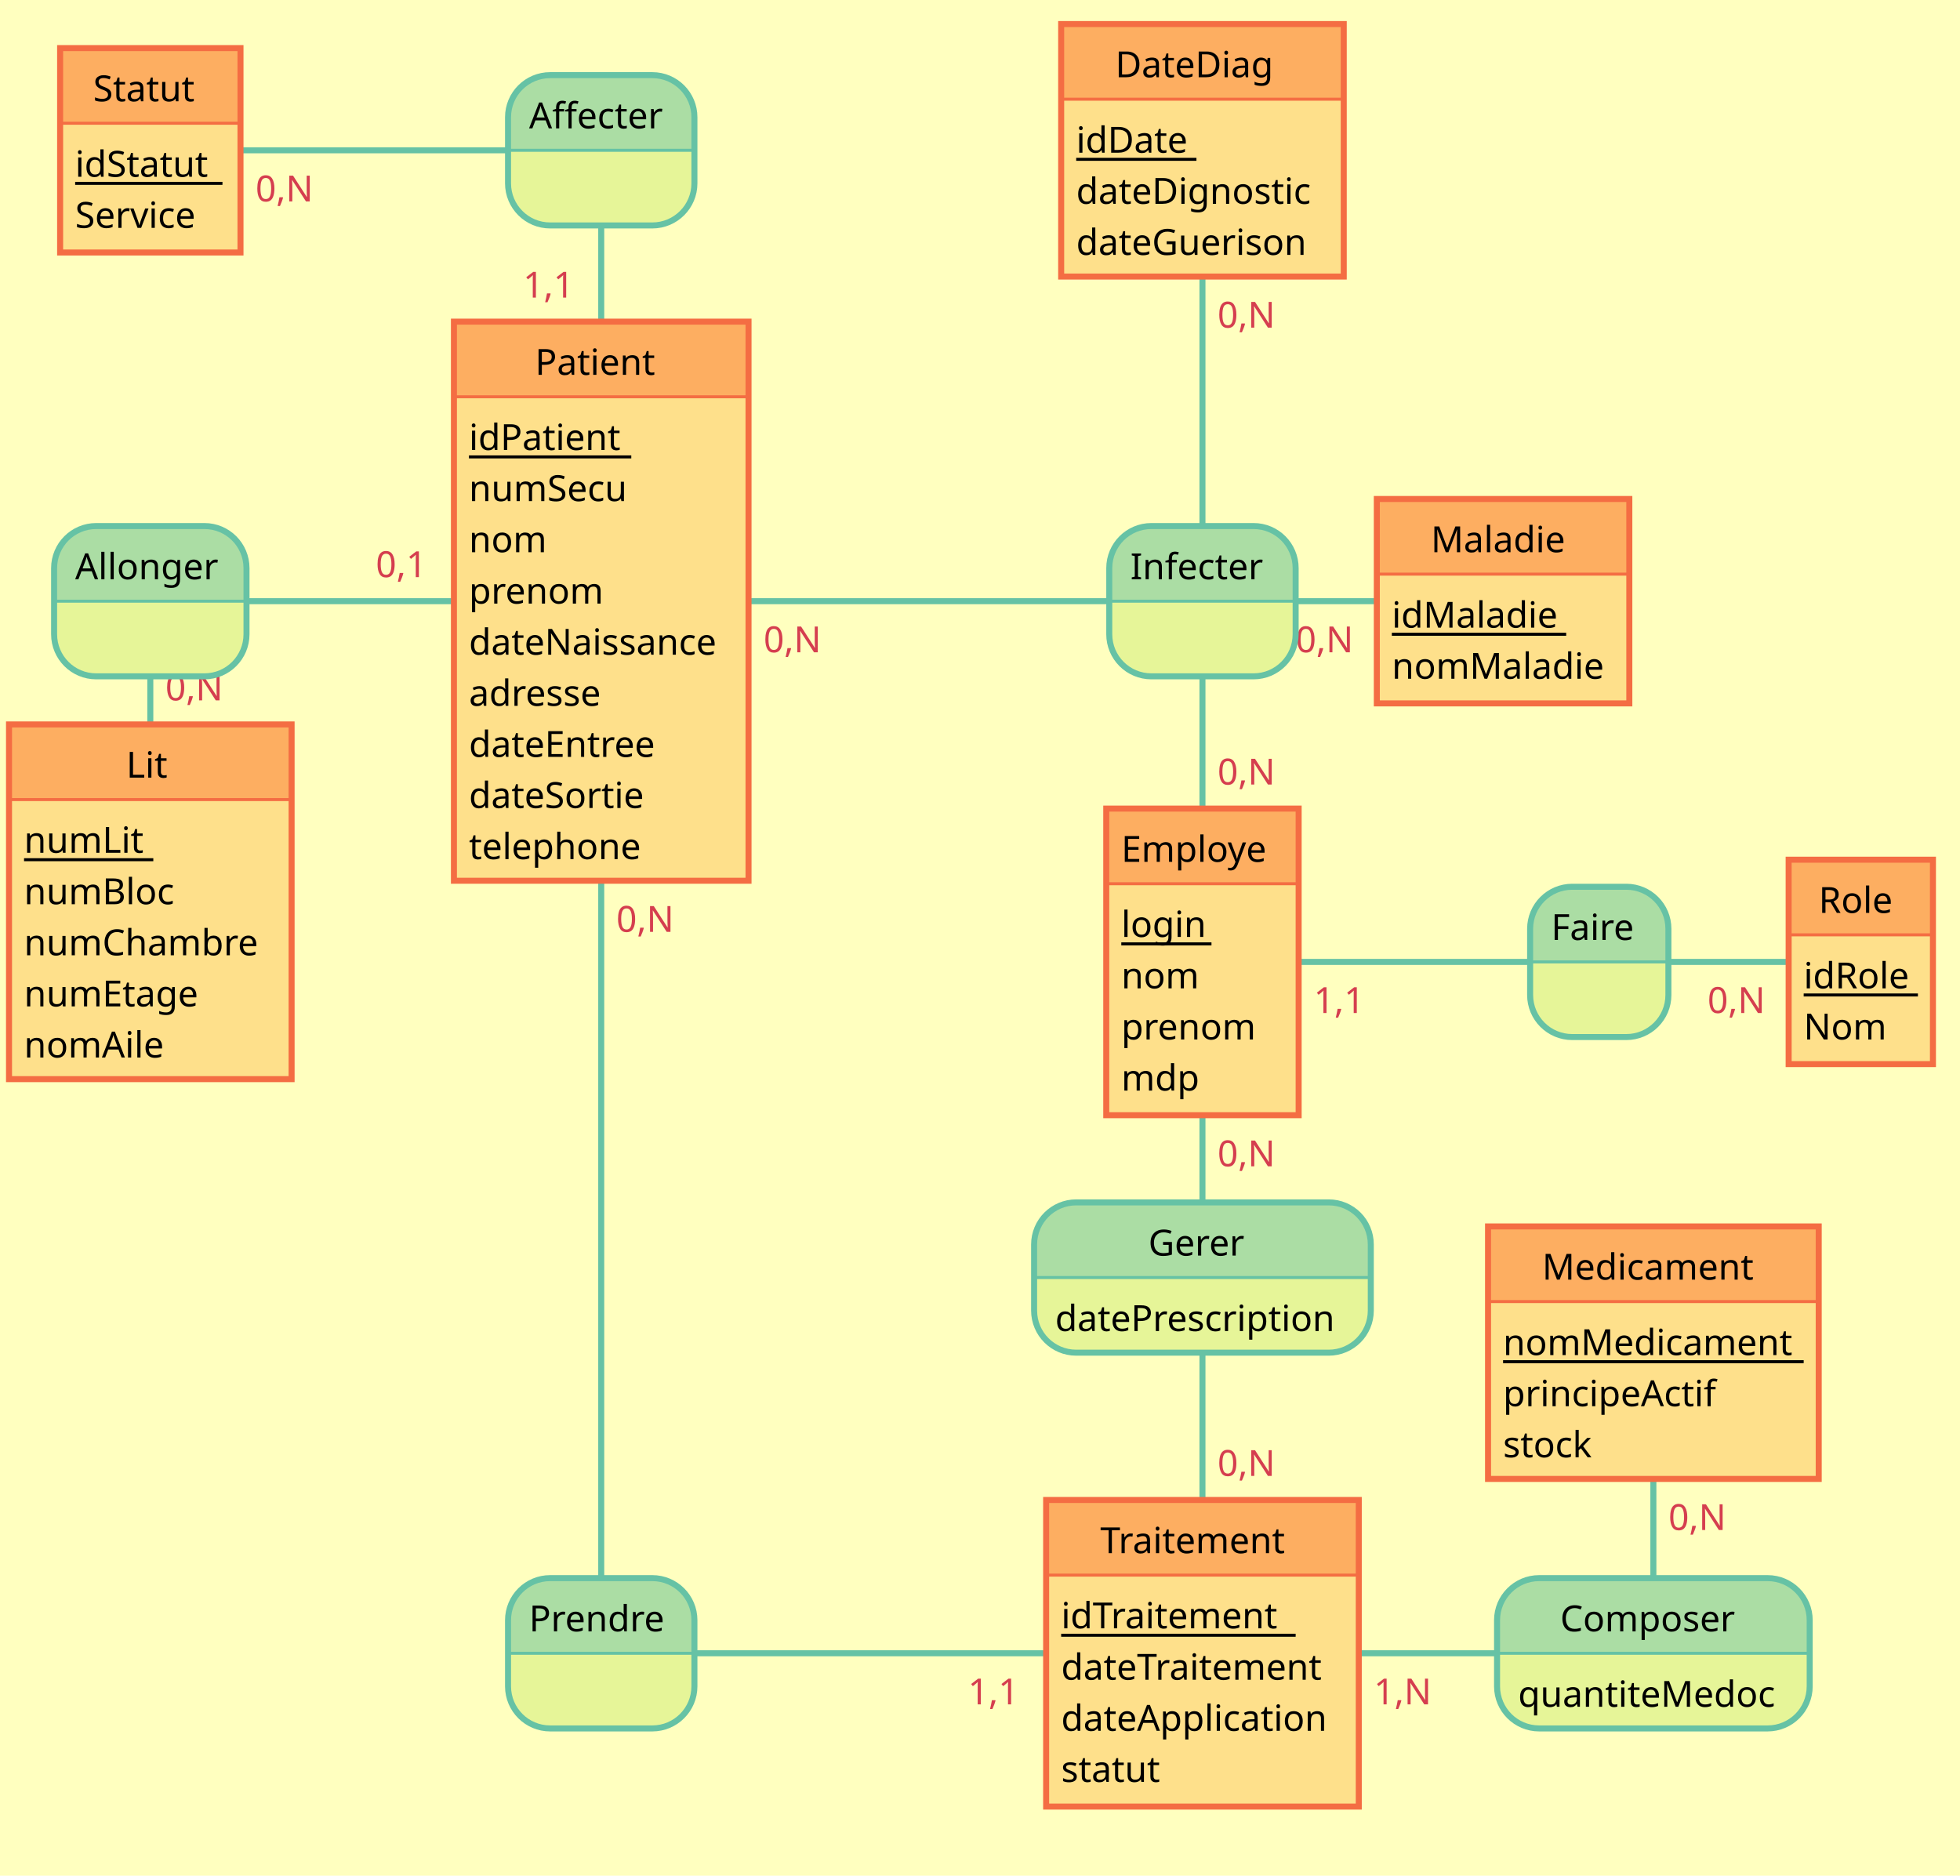
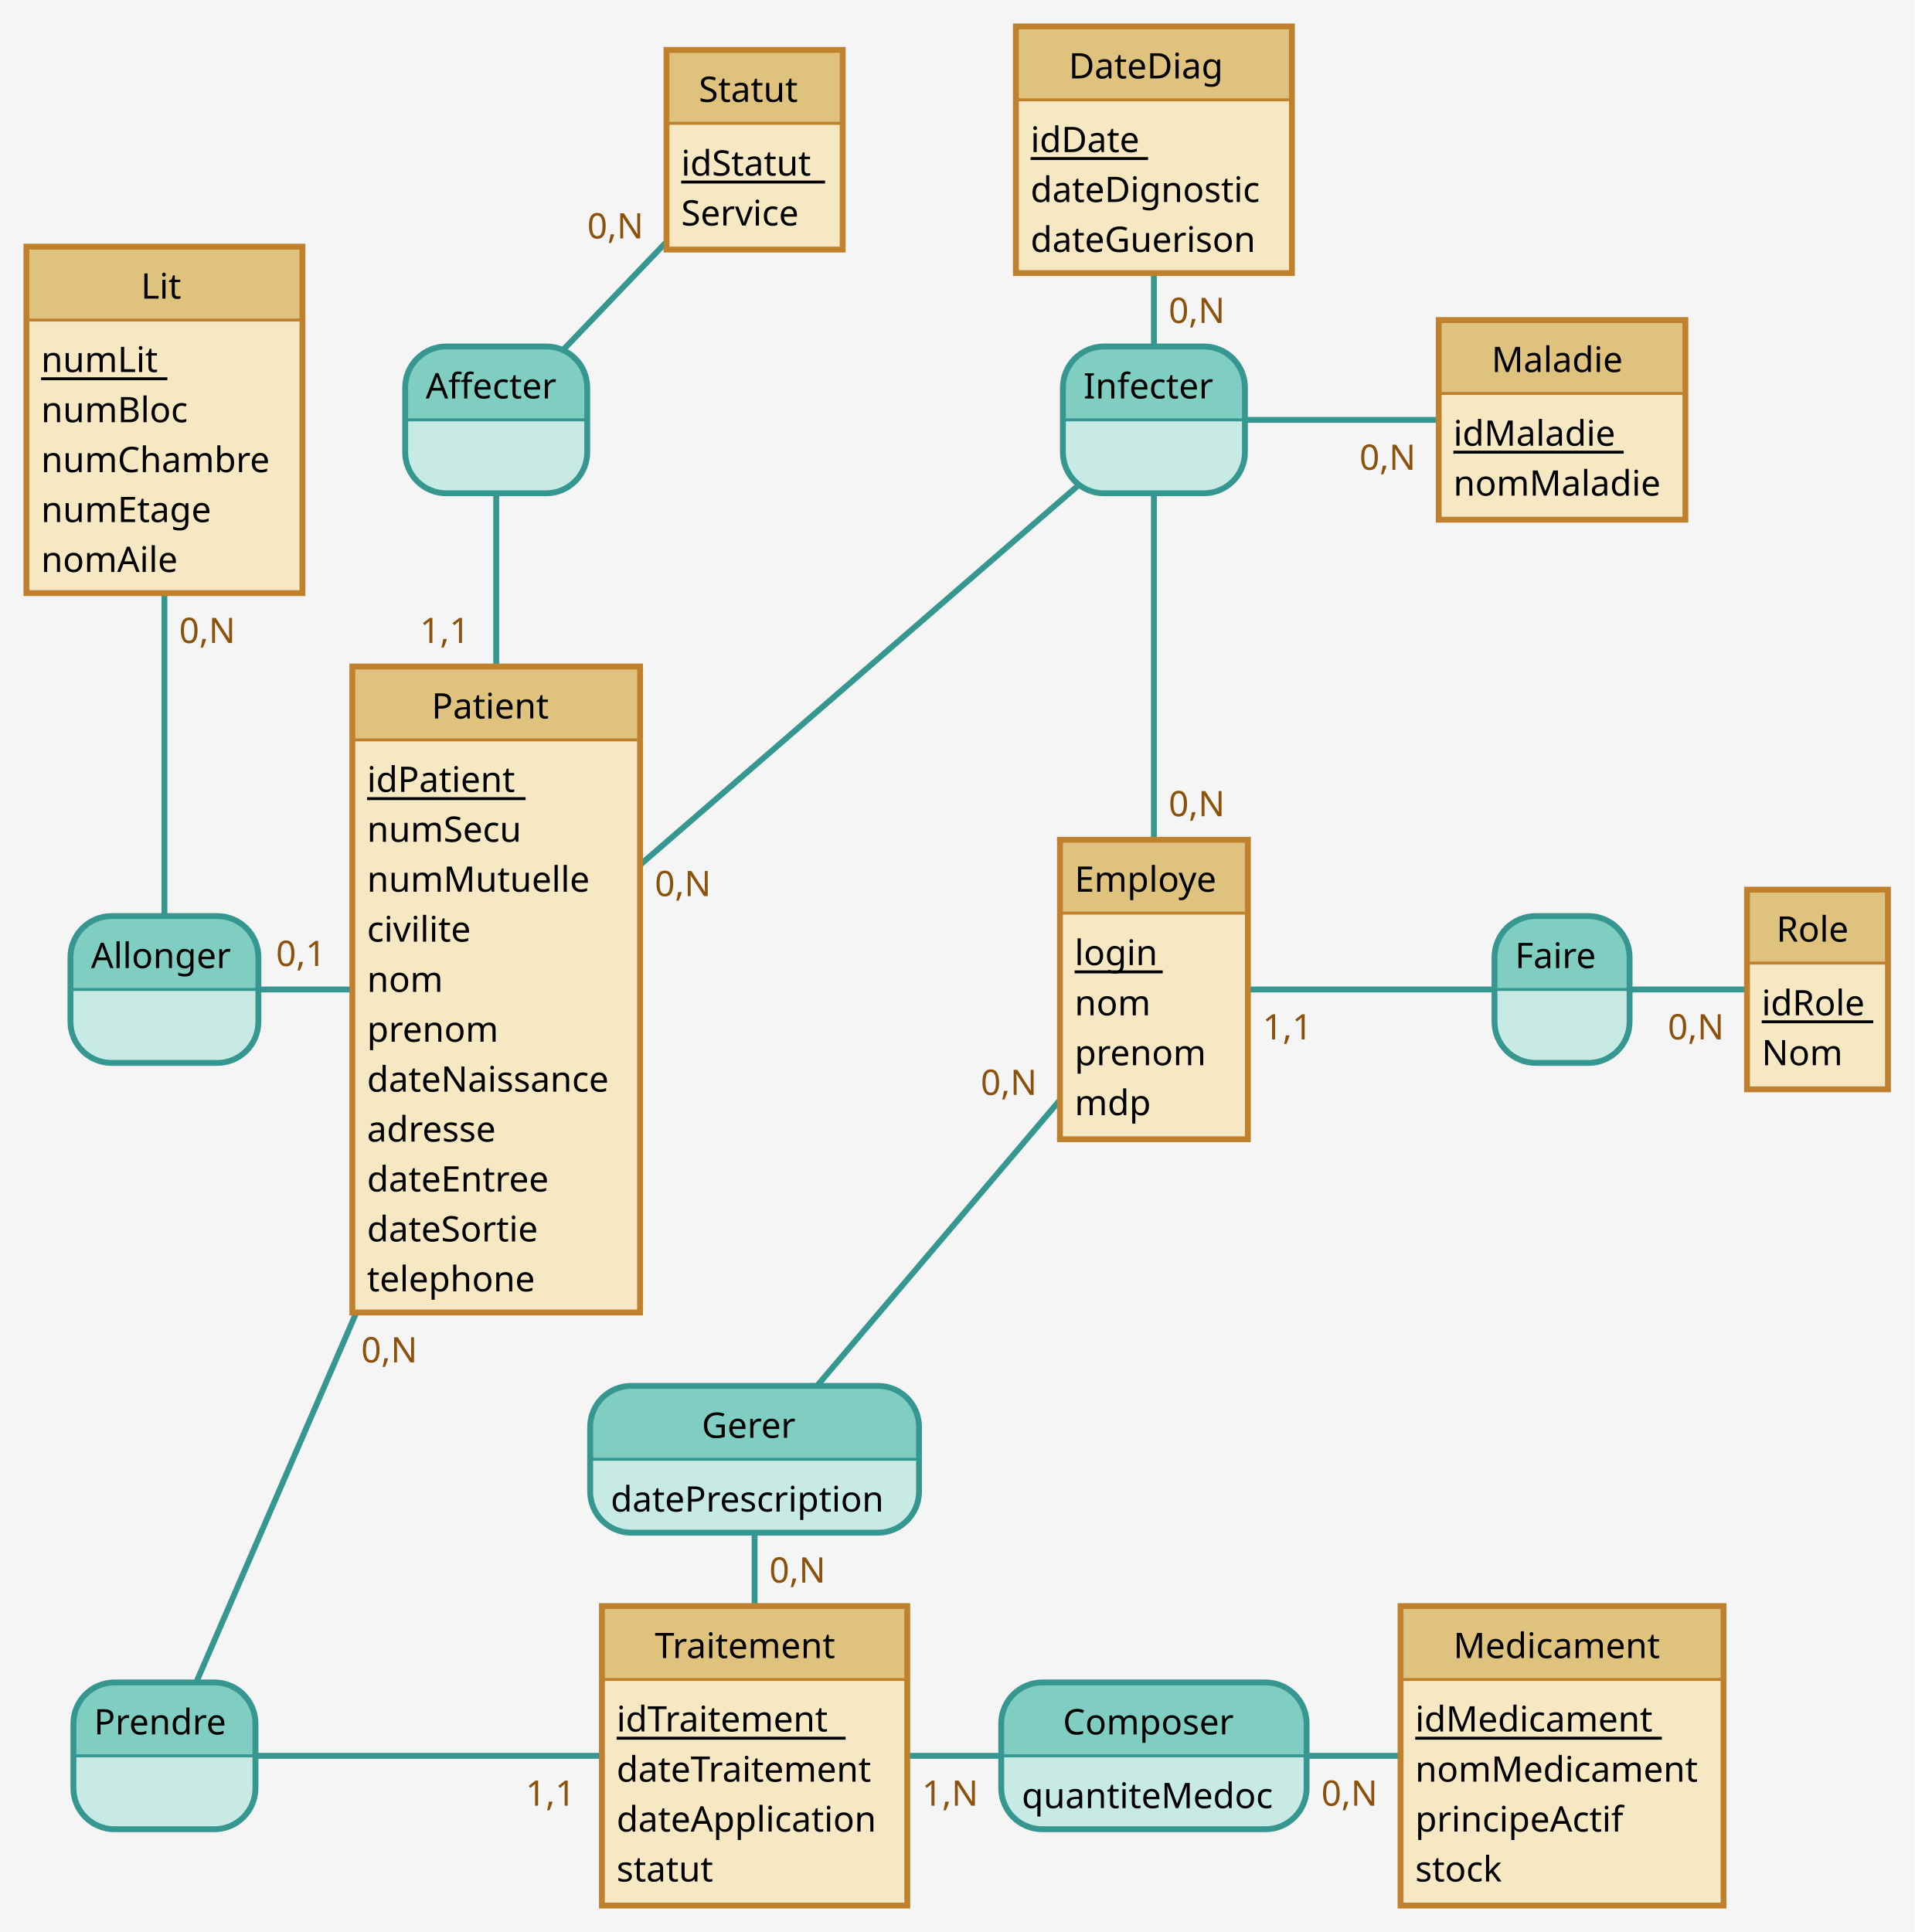
- <svg xmlns="http://www.w3.org/2000/svg" width="652" height="624" view_box="0 0 652 624">\n\n<rect id="frame" x="0" y="0" width="652" height="624" fill="#ffffbf" stroke="none" stroke-width="0" />
-   <line x1="200" y1="200" x2="200" y2="550" stroke="#66c2a5" stroke-width="2" />
-   <text x="205.0" y="310" fill="#d53e4f" font-family="Verdana" font-size="12">0,N</text>
-   <line x1="400" y1="550" x2="200" y2="550" stroke="#66c2a5" stroke-width="2" />
-   <text x="322" y="567.0" fill="#d53e4f" font-family="Verdana" font-size="12">1,1</text>
+ <svg xmlns="http://www.w3.org/2000/svg" width="652" height="658" view_box="0 0 652 658">\n\n<rect id="frame" x="0" y="0" width="652" height="658" fill="#f5f5f5" stroke="none" stroke-width="0" />
+   <line x1="169" y1="337" x2="56" y2="598" stroke="#35978f" stroke-width="2" />
+   <text x="122.984" y="464" fill="#8c510a" font-family="Verdana" font-size="12">0,N</text>
+   <line x1="257" y1="598" x2="56" y2="598" stroke="#35978f" stroke-width="2" />
+   <text x="179" y="615.0" fill="#8c510a" font-family="Verdana" font-size="12">1,1</text>
  <g id="association-Prendre">
-     <path d="M 217 525 a 14 14 90 0 1 14 14 V 550 h -62 V 539 a 14 14 90 0 1 14 -14" fill="#abdda4" stroke="#abdda4" stroke-width="0" />
-     <path d="M 231 550.0 v 11 a 14 14 90 0 1 -14 14 H 183 a 14 14 90 0 1 -14 -14 V 550.0 H 62" fill="#e6f598" stroke="#e6f598" stroke-width="0" />
-     <rect x="169" y="525" width="62" height="50" fill="none" rx="14" stroke="#66c2a5" stroke-width="2" />
-     <line x1="169" y1="550" x2="231" y2="550" stroke="#66c2a5" stroke-width="1" />
-     <text x="176" y="542.7" fill="#000000" font-family="Verdana" font-size="12">Prendre</text>
-   </g>
-   <line x1="200" y1="200" x2="400" y2="200" stroke="#66c2a5" stroke-width="2" />
-   <text x="254" y="217.0" fill="#d53e4f" font-family="Verdana" font-size="12">0,N</text>
-   <line x1="400" y1="50" x2="400" y2="200" stroke="#66c2a5" stroke-width="2" />
-   <text x="405.0" y="109" fill="#d53e4f" font-family="Verdana" font-size="12">0,N</text>
-   <line x1="500" y1="200" x2="400" y2="200" stroke="#66c2a5" stroke-width="2" />
-   <text x="431" y="217.0" fill="#d53e4f" font-family="Verdana" font-size="12">0,N</text>
-   <line x1="400" y1="320" x2="400" y2="200" stroke="#66c2a5" stroke-width="2" />
-   <text x="405.0" y="261" fill="#d53e4f" font-family="Verdana" font-size="12">0,N</text>
+     <path d="M 73 573 a 14 14 90 0 1 14 14 V 598 h -62 V 587 a 14 14 90 0 1 14 -14" fill="#80cdc1" stroke="#80cdc1" stroke-width="0" />
+     <path d="M 87 598.0 v 11 a 14 14 90 0 1 -14 14 H 39 a 14 14 90 0 1 -14 -14 V 598.0 H 62" fill="#c7eae5" stroke="#c7eae5" stroke-width="0" />
+     <rect x="25" y="573" width="62" height="50" fill="none" rx="14" stroke="#35978f" stroke-width="2" />
+     <line x1="25" y1="598" x2="87" y2="598" stroke="#35978f" stroke-width="1" />
+     <text x="32" y="590.7" fill="#000000" font-family="Verdana" font-size="12">Prendre</text>
+   </g>
+   <line x1="169" y1="337" x2="393" y2="143" stroke="#35978f" stroke-width="2" />
+   <text x="223" y="305.207" fill="#8c510a" font-family="Verdana" font-size="12">0,N</text>
+   <line x1="393" y1="51" x2="393" y2="143" stroke="#35978f" stroke-width="2" />
+   <text x="398.0" y="110" fill="#8c510a" font-family="Verdana" font-size="12">0,N</text>
+   <line x1="532" y1="143" x2="393" y2="143" stroke="#35978f" stroke-width="2" />
+   <text x="463" y="160.0" fill="#8c510a" font-family="Verdana" font-size="12">0,N</text>
+   <line x1="393" y1="337" x2="393" y2="143" stroke="#35978f" stroke-width="2" />
+   <text x="398.0" y="278" fill="#8c510a" font-family="Verdana" font-size="12">0,N</text>
  <g id="association-Infecter">
-     <path d="M 417 175 a 14 14 90 0 1 14 14 V 200 h -62 V 189 a 14 14 90 0 1 14 -14" fill="#abdda4" stroke="#abdda4" stroke-width="0" />
-     <path d="M 431 200.0 v 11 a 14 14 90 0 1 -14 14 H 383 a 14 14 90 0 1 -14 -14 V 200.0 H 62" fill="#e6f598" stroke="#e6f598" stroke-width="0" />
-     <rect x="369" y="175" width="62" height="50" fill="none" rx="14" stroke="#66c2a5" stroke-width="2" />
-     <line x1="369" y1="200" x2="431" y2="200" stroke="#66c2a5" stroke-width="1" />
-     <text x="376" y="192.7" fill="#000000" font-family="Verdana" font-size="12">Infecter</text>
-   </g>
-   <line x1="400" y1="320" x2="532" y2="320" stroke="#66c2a5" stroke-width="2" />
-   <text x="437" y="337.0" fill="#d53e4f" font-family="Verdana" font-size="12">1,1</text>
-   <line x1="619" y1="320" x2="532" y2="320" stroke="#66c2a5" stroke-width="2" />
-   <text x="568" y="337.0" fill="#d53e4f" font-family="Verdana" font-size="12">0,N</text>
+     <path d="M 410 118 a 14 14 90 0 1 14 14 V 143 h -62 V 132 a 14 14 90 0 1 14 -14" fill="#80cdc1" stroke="#80cdc1" stroke-width="0" />
+     <path d="M 424 143.0 v 11 a 14 14 90 0 1 -14 14 H 376 a 14 14 90 0 1 -14 -14 V 143.0 H 62" fill="#c7eae5" stroke="#c7eae5" stroke-width="0" />
+     <rect x="362" y="118" width="62" height="50" fill="none" rx="14" stroke="#35978f" stroke-width="2" />
+     <line x1="362" y1="143" x2="424" y2="143" stroke="#35978f" stroke-width="1" />
+     <text x="369" y="135.7" fill="#000000" font-family="Verdana" font-size="12">Infecter</text>
+   </g>
+   <line x1="393" y1="337" x2="532" y2="337" stroke="#35978f" stroke-width="2" />
+   <text x="430" y="354.0" fill="#8c510a" font-family="Verdana" font-size="12">1,1</text>
+   <line x1="619" y1="337" x2="532" y2="337" stroke="#35978f" stroke-width="2" />
+   <text x="568" y="354.0" fill="#8c510a" font-family="Verdana" font-size="12">0,N</text>
  <g id="association-Faire">
-     <path d="M 541 295 a 14 14 90 0 1 14 14 V 320 h -46 V 309 a 14 14 90 0 1 14 -14" fill="#abdda4" stroke="#abdda4" stroke-width="0" />
-     <path d="M 555 320.0 v 11 a 14 14 90 0 1 -14 14 H 523 a 14 14 90 0 1 -14 -14 V 320.0 H 46" fill="#e6f598" stroke="#e6f598" stroke-width="0" />
-     <rect x="509" y="295" width="46" height="50" fill="none" rx="14" stroke="#66c2a5" stroke-width="2" />
-     <line x1="509" y1="320" x2="555" y2="320" stroke="#66c2a5" stroke-width="1" />
-     <text x="516" y="312.7" fill="#000000" font-family="Verdana" font-size="12">Faire</text>
-   </g>
-   <line x1="200" y1="200" x2="50" y2="200" stroke="#66c2a5" stroke-width="2" />
-   <text x="125" y="192.0" fill="#d53e4f" font-family="Verdana" font-size="12">0,1</text>
-   <line x1="50" y1="300" x2="50" y2="200" stroke="#66c2a5" stroke-width="2" />
-   <text x="55.0" y="233" fill="#d53e4f" font-family="Verdana" font-size="12">0,N</text>
+     <path d="M 541 312 a 14 14 90 0 1 14 14 V 337 h -46 V 326 a 14 14 90 0 1 14 -14" fill="#80cdc1" stroke="#80cdc1" stroke-width="0" />
+     <path d="M 555 337.0 v 11 a 14 14 90 0 1 -14 14 H 523 a 14 14 90 0 1 -14 -14 V 337.0 H 46" fill="#c7eae5" stroke="#c7eae5" stroke-width="0" />
+     <rect x="509" y="312" width="46" height="50" fill="none" rx="14" stroke="#35978f" stroke-width="2" />
+     <line x1="509" y1="337" x2="555" y2="337" stroke="#35978f" stroke-width="1" />
+     <text x="516" y="329.7" fill="#000000" font-family="Verdana" font-size="12">Faire</text>
+   </g>
+   <line x1="169" y1="337" x2="56" y2="337" stroke="#35978f" stroke-width="2" />
+   <text x="94" y="329.0" fill="#8c510a" font-family="Verdana" font-size="12">0,1</text>
+   <line x1="56" y1="143" x2="56" y2="337" stroke="#35978f" stroke-width="2" />
+   <text x="61.0" y="219" fill="#8c510a" font-family="Verdana" font-size="12">0,N</text>
  <g id="association-Allonger">
-     <path d="M 68 175 a 14 14 90 0 1 14 14 V 200 h -64 V 189 a 14 14 90 0 1 14 -14" fill="#abdda4" stroke="#abdda4" stroke-width="0" />
-     <path d="M 82 200.0 v 11 a 14 14 90 0 1 -14 14 H 32 a 14 14 90 0 1 -14 -14 V 200.0 H 64" fill="#e6f598" stroke="#e6f598" stroke-width="0" />
-     <rect x="18" y="175" width="64" height="50" fill="none" rx="14" stroke="#66c2a5" stroke-width="2" />
-     <line x1="18" y1="200" x2="82" y2="200" stroke="#66c2a5" stroke-width="1" />
-     <text x="25" y="192.7" fill="#000000" font-family="Verdana" font-size="12">Allonger</text>
-   </g>
-   <line x1="200" y1="200" x2="200" y2="50" stroke="#66c2a5" stroke-width="2" />
-   <text x="174.0" y="99" fill="#d53e4f" font-family="Verdana" font-size="12">1,1</text>
-   <line x1="50" y1="50" x2="200" y2="50" stroke="#66c2a5" stroke-width="2" />
-   <text x="85" y="67.0" fill="#d53e4f" font-family="Verdana" font-size="12">0,N</text>
+     <path d="M 74 312 a 14 14 90 0 1 14 14 V 337 h -64 V 326 a 14 14 90 0 1 14 -14" fill="#80cdc1" stroke="#80cdc1" stroke-width="0" />
+     <path d="M 88 337.0 v 11 a 14 14 90 0 1 -14 14 H 38 a 14 14 90 0 1 -14 -14 V 337.0 H 64" fill="#c7eae5" stroke="#c7eae5" stroke-width="0" />
+     <rect x="24" y="312" width="64" height="50" fill="none" rx="14" stroke="#35978f" stroke-width="2" />
+     <line x1="24" y1="337" x2="88" y2="337" stroke="#35978f" stroke-width="1" />
+     <text x="31" y="329.7" fill="#000000" font-family="Verdana" font-size="12">Allonger</text>
+   </g>
+   <line x1="169" y1="337" x2="169" y2="143" stroke="#35978f" stroke-width="2" />
+   <text x="143.0" y="219" fill="#8c510a" font-family="Verdana" font-size="12">1,1</text>
+   <line x1="257" y1="51" x2="169" y2="143" stroke="#35978f" stroke-width="2" />
+   <text x="200" y="81.212" fill="#8c510a" font-family="Verdana" font-size="12">0,N</text>
  <g id="association-Affecter">
-     <path d="M 217 25 a 14 14 90 0 1 14 14 V 50 h -62 V 39 a 14 14 90 0 1 14 -14" fill="#abdda4" stroke="#abdda4" stroke-width="0" />
-     <path d="M 231 50.0 v 11 a 14 14 90 0 1 -14 14 H 183 a 14 14 90 0 1 -14 -14 V 50.0 H 62" fill="#e6f598" stroke="#e6f598" stroke-width="0" />
-     <rect x="169" y="25" width="62" height="50" fill="none" rx="14" stroke="#66c2a5" stroke-width="2" />
-     <line x1="169" y1="50" x2="231" y2="50" stroke="#66c2a5" stroke-width="1" />
-     <text x="176" y="42.7" fill="#000000" font-family="Verdana" font-size="12">Affecter</text>
-   </g>
-   <line x1="400" y1="550" x2="550" y2="550" stroke="#66c2a5" stroke-width="2" />
-   <text x="457" y="567.0" fill="#d53e4f" font-family="Verdana" font-size="12">1,N</text>
-   <line x1="550" y1="450" x2="550" y2="550" stroke="#66c2a5" stroke-width="2" />
-   <text x="555.0" y="509" fill="#d53e4f" font-family="Verdana" font-size="12">0,N</text>
+     <path d="M 186 118 a 14 14 90 0 1 14 14 V 143 h -62 V 132 a 14 14 90 0 1 14 -14" fill="#80cdc1" stroke="#80cdc1" stroke-width="0" />
+     <path d="M 200 143.0 v 11 a 14 14 90 0 1 -14 14 H 152 a 14 14 90 0 1 -14 -14 V 143.0 H 62" fill="#c7eae5" stroke="#c7eae5" stroke-width="0" />
+     <rect x="138" y="118" width="62" height="50" fill="none" rx="14" stroke="#35978f" stroke-width="2" />
+     <line x1="138" y1="143" x2="200" y2="143" stroke="#35978f" stroke-width="1" />
+     <text x="145" y="135.7" fill="#000000" font-family="Verdana" font-size="12">Affecter</text>
+   </g>
+   <line x1="257" y1="598" x2="393" y2="598" stroke="#35978f" stroke-width="2" />
+   <text x="314" y="615.0" fill="#8c510a" font-family="Verdana" font-size="12">1,N</text>
+   <line x1="532" y1="598" x2="393" y2="598" stroke="#35978f" stroke-width="2" />
+   <text x="450" y="615.0" fill="#8c510a" font-family="Verdana" font-size="12">0,N</text>
  <g id="association-Composer">
-     <path d="M 588 525 a 14 14 90 0 1 14 14 V 550 h -104 V 539 a 14 14 90 0 1 14 -14" fill="#abdda4" stroke="#abdda4" stroke-width="0" />
-     <path d="M 602 550.0 v 11 a 14 14 90 0 1 -14 14 H 512 a 14 14 90 0 1 -14 -14 V 550.0 H 104" fill="#e6f598" stroke="#e6f598" stroke-width="0" />
-     <rect x="498" y="525" width="104" height="50" fill="none" rx="14" stroke="#66c2a5" stroke-width="2" />
-     <line x1="498" y1="550" x2="602" y2="550" stroke="#66c2a5" stroke-width="1" />
-     <text x="519" y="542.7" fill="#000000" font-family="Verdana" font-size="12">Composer</text>
-     <text x="505" y="567.8" fill="#000000" font-family="Verdana" font-size="12">quantiteMedoc</text>
-   </g>
-   <line x1="400" y1="320" x2="400" y2="425" stroke="#66c2a5" stroke-width="2" />
-   <text x="405.0" y="388" fill="#d53e4f" font-family="Verdana" font-size="12">0,N</text>
-   <line x1="400" y1="550" x2="400" y2="425" stroke="#66c2a5" stroke-width="2" />
-   <text x="405.0" y="491" fill="#d53e4f" font-family="Verdana" font-size="12">0,N</text>
+     <path d="M 431 573 a 14 14 90 0 1 14 14 V 598 h -104 V 587 a 14 14 90 0 1 14 -14" fill="#80cdc1" stroke="#80cdc1" stroke-width="0" />
+     <path d="M 445 598.0 v 11 a 14 14 90 0 1 -14 14 H 355 a 14 14 90 0 1 -14 -14 V 598.0 H 104" fill="#c7eae5" stroke="#c7eae5" stroke-width="0" />
+     <rect x="341" y="573" width="104" height="50" fill="none" rx="14" stroke="#35978f" stroke-width="2" />
+     <line x1="341" y1="598" x2="445" y2="598" stroke="#35978f" stroke-width="1" />
+     <text x="362" y="590.7" fill="#000000" font-family="Verdana" font-size="12">Composer</text>
+     <text x="348" y="615.8" fill="#000000" font-family="Verdana" font-size="12">quantiteMedoc</text>
+   </g>
+   <line x1="393" y1="337" x2="257" y2="497" stroke="#35978f" stroke-width="2" />
+   <text x="334" y="372.91" fill="#8c510a" font-family="Verdana" font-size="12">0,N</text>
+   <line x1="257" y1="598" x2="257" y2="497" stroke="#35978f" stroke-width="2" />
+   <text x="262.0" y="539" fill="#8c510a" font-family="Verdana" font-size="12">0,N</text>
  <g id="association-Gerer">
-     <path d="M 442 400 a 14 14 90 0 1 14 14 V 425 h -112 V 414 a 14 14 90 0 1 14 -14" fill="#abdda4" stroke="#abdda4" stroke-width="0" />
-     <path d="M 456 425.0 v 11 a 14 14 90 0 1 -14 14 H 358 a 14 14 90 0 1 -14 -14 V 425.0 H 112" fill="#e6f598" stroke="#e6f598" stroke-width="0" />
-     <rect x="344" y="400" width="112" height="50" fill="none" rx="14" stroke="#66c2a5" stroke-width="2" />
-     <line x1="344" y1="425" x2="456" y2="425" stroke="#66c2a5" stroke-width="1" />
-     <text x="382" y="417.7" fill="#000000" font-family="Verdana" font-size="12">Gerer</text>
-     <text x="351" y="442.8" fill="#000000" font-family="Verdana" font-size="12">datePrescription</text>
+     <path d="M 299 472 a 14 14 90 0 1 14 14 V 497 h -112 V 486 a 14 14 90 0 1 14 -14" fill="#80cdc1" stroke="#80cdc1" stroke-width="0" />
+     <path d="M 313 497.0 v 11 a 14 14 90 0 1 -14 14 H 215 a 14 14 90 0 1 -14 -14 V 497.0 H 112" fill="#c7eae5" stroke="#c7eae5" stroke-width="0" />
+     <rect x="201" y="472" width="112" height="50" fill="none" rx="14" stroke="#35978f" stroke-width="2" />
+     <line x1="201" y1="497" x2="313" y2="497" stroke="#35978f" stroke-width="1" />
+     <text x="239" y="489.7" fill="#000000" font-family="Verdana" font-size="12">Gerer</text>
+     <text x="208" y="514.8" fill="#000000" font-family="Verdana" font-size="12">datePrescription</text>
  </g>
  <g id="entity-Maladie">
    <g id="frame-Maladie">
-       <rect x="458" y="166" width="84" height="25" fill="#fdae61" stroke="#fdae61" stroke-width="0" />
-       <rect x="458" y="191.0" width="84" height="43" fill="#fee08b" stroke="#fee08b" stroke-width="0" />
-       <rect x="458" y="166" width="84" height="68" fill="none" stroke="#f46d43" stroke-width="2" />
-       <line x1="458" y1="191" x2="542" y2="191" stroke="#f46d43" stroke-width="1" />
-     </g>
-     <text x="476" y="183.7" fill="#000000" font-family="Verdana" font-size="12">Maladie</text>
-     <text x="463" y="208.8" fill="#000000" font-family="Verdana" font-size="12">idMaladie</text>
-     <line x1="463" y1="211" x2="521" y2="211" stroke="#000000" stroke-width="1" />
-     <text x="463" y="225.8" fill="#000000" font-family="Verdana" font-size="12">nomMaladie</text>
+       <rect x="490" y="109" width="84" height="25" fill="#dfc27d" stroke="#dfc27d" stroke-width="0" />
+       <rect x="490" y="134.0" width="84" height="43" fill="#f6e8c3" stroke="#f6e8c3" stroke-width="0" />
+       <rect x="490" y="109" width="84" height="68" fill="none" stroke="#bf812d" stroke-width="2" />
+       <line x1="490" y1="134" x2="574" y2="134" stroke="#bf812d" stroke-width="1" />
+     </g>
+     <text x="508" y="126.7" fill="#000000" font-family="Verdana" font-size="12">Maladie</text>
+     <text x="495" y="151.8" fill="#000000" font-family="Verdana" font-size="12">idMaladie</text>
+     <line x1="495" y1="154" x2="553" y2="154" stroke="#000000" stroke-width="1" />
+     <text x="495" y="168.8" fill="#000000" font-family="Verdana" font-size="12">nomMaladie</text>
  </g>
  <g id="entity-Employe">
    <g id="frame-Employe">
-       <rect x="368" y="269" width="64" height="25" fill="#fdae61" stroke="#fdae61" stroke-width="0" />
-       <rect x="368" y="294.0" width="64" height="77" fill="#fee08b" stroke="#fee08b" stroke-width="0" />
-       <rect x="368" y="269" width="64" height="102" fill="none" stroke="#f46d43" stroke-width="2" />
-       <line x1="368" y1="294" x2="432" y2="294" stroke="#f46d43" stroke-width="1" />
-     </g>
-     <text x="373" y="286.7" fill="#000000" font-family="Verdana" font-size="12">Employe</text>
-     <text x="373" y="311.7" fill="#000000" font-family="Verdana" font-size="12">login</text>
-     <line x1="373" y1="314" x2="403" y2="314" stroke="#000000" stroke-width="1" />
-     <text x="373" y="328.8" fill="#000000" font-family="Verdana" font-size="12">nom</text>
-     <text x="373" y="345.8" fill="#000000" font-family="Verdana" font-size="12">prenom</text>
-     <text x="373" y="362.8" fill="#000000" font-family="Verdana" font-size="12">mdp</text>
+       <rect x="361" y="286" width="64" height="25" fill="#dfc27d" stroke="#dfc27d" stroke-width="0" />
+       <rect x="361" y="311.0" width="64" height="77" fill="#f6e8c3" stroke="#f6e8c3" stroke-width="0" />
+       <rect x="361" y="286" width="64" height="102" fill="none" stroke="#bf812d" stroke-width="2" />
+       <line x1="361" y1="311" x2="425" y2="311" stroke="#bf812d" stroke-width="1" />
+     </g>
+     <text x="366" y="303.7" fill="#000000" font-family="Verdana" font-size="12">Employe</text>
+     <text x="366" y="328.7" fill="#000000" font-family="Verdana" font-size="12">login</text>
+     <line x1="366" y1="331" x2="396" y2="331" stroke="#000000" stroke-width="1" />
+     <text x="366" y="345.8" fill="#000000" font-family="Verdana" font-size="12">nom</text>
+     <text x="366" y="362.8" fill="#000000" font-family="Verdana" font-size="12">prenom</text>
+     <text x="366" y="379.8" fill="#000000" font-family="Verdana" font-size="12">mdp</text>
  </g>
  <g id="entity-Patient">
    <g id="frame-Patient">
-       <rect x="151" y="107" width="98" height="25" fill="#fdae61" stroke="#fdae61" stroke-width="0" />
-       <rect x="151" y="132.0" width="98" height="161" fill="#fee08b" stroke="#fee08b" stroke-width="0" />
-       <rect x="151" y="107" width="98" height="186" fill="none" stroke="#f46d43" stroke-width="2" />
-       <line x1="151" y1="132" x2="249" y2="132" stroke="#f46d43" stroke-width="1" />
-     </g>
-     <text x="178" y="124.7" fill="#000000" font-family="Verdana" font-size="12">Patient</text>
-     <text x="156" y="149.7" fill="#000000" font-family="Verdana" font-size="12">idPatient</text>
-     <line x1="156" y1="152" x2="210" y2="152" stroke="#000000" stroke-width="1" />
-     <text x="156" y="166.7" fill="#000000" font-family="Verdana" font-size="12">numSecu</text>
-     <text x="156" y="183.7" fill="#000000" font-family="Verdana" font-size="12">nom</text>
-     <text x="156" y="200.8" fill="#000000" font-family="Verdana" font-size="12">prenom</text>
-     <text x="156" y="217.8" fill="#000000" font-family="Verdana" font-size="12">dateNaissance</text>
-     <text x="156" y="234.8" fill="#000000" font-family="Verdana" font-size="12">adresse</text>
-     <text x="156" y="251.8" fill="#000000" font-family="Verdana" font-size="12">dateEntree</text>
-     <text x="156" y="268.8" fill="#000000" font-family="Verdana" font-size="12">dateSortie</text>
-     <text x="156" y="285.8" fill="#000000" font-family="Verdana" font-size="12">telephone</text>
+       <rect x="120" y="227" width="98" height="25" fill="#dfc27d" stroke="#dfc27d" stroke-width="0" />
+       <rect x="120" y="252.0" width="98" height="195" fill="#f6e8c3" stroke="#f6e8c3" stroke-width="0" />
+       <rect x="120" y="227" width="98" height="220" fill="none" stroke="#bf812d" stroke-width="2" />
+       <line x1="120" y1="252" x2="218" y2="252" stroke="#bf812d" stroke-width="1" />
+     </g>
+     <text x="147" y="244.7" fill="#000000" font-family="Verdana" font-size="12">Patient</text>
+     <text x="125" y="269.7" fill="#000000" font-family="Verdana" font-size="12">idPatient</text>
+     <line x1="125" y1="272" x2="179" y2="272" stroke="#000000" stroke-width="1" />
+     <text x="125" y="286.7" fill="#000000" font-family="Verdana" font-size="12">numSecu</text>
+     <text x="125" y="303.7" fill="#000000" font-family="Verdana" font-size="12">numMutuelle</text>
+     <text x="125" y="320.7" fill="#000000" font-family="Verdana" font-size="12">civilite</text>
+     <text x="125" y="337.8" fill="#000000" font-family="Verdana" font-size="12">nom</text>
+     <text x="125" y="354.8" fill="#000000" font-family="Verdana" font-size="12">prenom</text>
+     <text x="125" y="371.8" fill="#000000" font-family="Verdana" font-size="12">dateNaissance</text>
+     <text x="125" y="388.8" fill="#000000" font-family="Verdana" font-size="12">adresse</text>
+     <text x="125" y="405.8" fill="#000000" font-family="Verdana" font-size="12">dateEntree</text>
+     <text x="125" y="422.8" fill="#000000" font-family="Verdana" font-size="12">dateSortie</text>
+     <text x="125" y="439.8" fill="#000000" font-family="Verdana" font-size="12">telephone</text>
  </g>
  <g id="entity-Statut">
    <g id="frame-Statut">
-       <rect x="20" y="16" width="60" height="25" fill="#fdae61" stroke="#fdae61" stroke-width="0" />
-       <rect x="20" y="41.0" width="60" height="43" fill="#fee08b" stroke="#fee08b" stroke-width="0" />
-       <rect x="20" y="16" width="60" height="68" fill="none" stroke="#f46d43" stroke-width="2" />
-       <line x1="20" y1="41" x2="80" y2="41" stroke="#f46d43" stroke-width="1" />
-     </g>
-     <text x="31" y="33.7" fill="#000000" font-family="Verdana" font-size="12">Statut</text>
-     <text x="25" y="58.8" fill="#000000" font-family="Verdana" font-size="12">idStatut</text>
-     <line x1="25" y1="61" x2="74" y2="61" stroke="#000000" stroke-width="1" />
-     <text x="25" y="75.8" fill="#000000" font-family="Verdana" font-size="12">Service</text>
+       <rect x="227" y="17" width="60" height="25" fill="#dfc27d" stroke="#dfc27d" stroke-width="0" />
+       <rect x="227" y="42.0" width="60" height="43" fill="#f6e8c3" stroke="#f6e8c3" stroke-width="0" />
+       <rect x="227" y="17" width="60" height="68" fill="none" stroke="#bf812d" stroke-width="2" />
+       <line x1="227" y1="42" x2="287" y2="42" stroke="#bf812d" stroke-width="1" />
+     </g>
+     <text x="238" y="34.7" fill="#000000" font-family="Verdana" font-size="12">Statut</text>
+     <text x="232" y="59.8" fill="#000000" font-family="Verdana" font-size="12">idStatut</text>
+     <line x1="232" y1="62" x2="281" y2="62" stroke="#000000" stroke-width="1" />
+     <text x="232" y="76.8" fill="#000000" font-family="Verdana" font-size="12">Service</text>
  </g>
  <g id="entity-Lit">
    <g id="frame-Lit">
-       <rect x="3" y="241" width="94" height="25" fill="#fdae61" stroke="#fdae61" stroke-width="0" />
-       <rect x="3" y="266.0" width="94" height="93" fill="#fee08b" stroke="#fee08b" stroke-width="0" />
-       <rect x="3" y="241" width="94" height="118" fill="none" stroke="#f46d43" stroke-width="2" />
-       <line x1="3" y1="266" x2="97" y2="266" stroke="#f46d43" stroke-width="1" />
-     </g>
-     <text x="42" y="258.7" fill="#000000" font-family="Verdana" font-size="12">Lit</text>
-     <text x="8" y="283.7" fill="#000000" font-family="Verdana" font-size="12">numLit</text>
-     <line x1="8" y1="286" x2="51" y2="286" stroke="#000000" stroke-width="1" />
-     <text x="8" y="300.8" fill="#000000" font-family="Verdana" font-size="12">numBloc</text>
-     <text x="8" y="317.8" fill="#000000" font-family="Verdana" font-size="12">numChambre</text>
-     <text x="8" y="334.8" fill="#000000" font-family="Verdana" font-size="12">numEtage</text>
-     <text x="8" y="351.8" fill="#000000" font-family="Verdana" font-size="12">nomAile</text>
+       <rect x="9" y="84" width="94" height="25" fill="#dfc27d" stroke="#dfc27d" stroke-width="0" />
+       <rect x="9" y="109.0" width="94" height="93" fill="#f6e8c3" stroke="#f6e8c3" stroke-width="0" />
+       <rect x="9" y="84" width="94" height="118" fill="none" stroke="#bf812d" stroke-width="2" />
+       <line x1="9" y1="109" x2="103" y2="109" stroke="#bf812d" stroke-width="1" />
+     </g>
+     <text x="48" y="101.7" fill="#000000" font-family="Verdana" font-size="12">Lit</text>
+     <text x="14" y="126.7" fill="#000000" font-family="Verdana" font-size="12">numLit</text>
+     <line x1="14" y1="129" x2="57" y2="129" stroke="#000000" stroke-width="1" />
+     <text x="14" y="143.8" fill="#000000" font-family="Verdana" font-size="12">numBloc</text>
+     <text x="14" y="160.8" fill="#000000" font-family="Verdana" font-size="12">numChambre</text>
+     <text x="14" y="177.8" fill="#000000" font-family="Verdana" font-size="12">numEtage</text>
+     <text x="14" y="194.8" fill="#000000" font-family="Verdana" font-size="12">nomAile</text>
  </g>
  <g id="entity-DateDiag">
    <g id="frame-DateDiag">
-       <rect x="353" y="8" width="94" height="25" fill="#fdae61" stroke="#fdae61" stroke-width="0" />
-       <rect x="353" y="33.0" width="94" height="59" fill="#fee08b" stroke="#fee08b" stroke-width="0" />
-       <rect x="353" y="8" width="94" height="84" fill="none" stroke="#f46d43" stroke-width="2" />
-       <line x1="353" y1="33" x2="447" y2="33" stroke="#f46d43" stroke-width="1" />
-     </g>
-     <text x="371" y="25.7" fill="#000000" font-family="Verdana" font-size="12">DateDiag</text>
-     <text x="358" y="50.8" fill="#000000" font-family="Verdana" font-size="12">idDate</text>
-     <line x1="358" y1="53" x2="398" y2="53" stroke="#000000" stroke-width="1" />
-     <text x="358" y="67.8" fill="#000000" font-family="Verdana" font-size="12">dateDignostic</text>
-     <text x="358" y="84.8" fill="#000000" font-family="Verdana" font-size="12">dateGuerison</text>
+       <rect x="346" y="9" width="94" height="25" fill="#dfc27d" stroke="#dfc27d" stroke-width="0" />
+       <rect x="346" y="34.0" width="94" height="59" fill="#f6e8c3" stroke="#f6e8c3" stroke-width="0" />
+       <rect x="346" y="9" width="94" height="84" fill="none" stroke="#bf812d" stroke-width="2" />
+       <line x1="346" y1="34" x2="440" y2="34" stroke="#bf812d" stroke-width="1" />
+     </g>
+     <text x="364" y="26.7" fill="#000000" font-family="Verdana" font-size="12">DateDiag</text>
+     <text x="351" y="51.8" fill="#000000" font-family="Verdana" font-size="12">idDate</text>
+     <line x1="351" y1="54" x2="391" y2="54" stroke="#000000" stroke-width="1" />
+     <text x="351" y="68.8" fill="#000000" font-family="Verdana" font-size="12">dateDignostic</text>
+     <text x="351" y="85.8" fill="#000000" font-family="Verdana" font-size="12">dateGuerison</text>
  </g>
  <g id="entity-Role">
    <g id="frame-Role">
-       <rect x="595" y="286" width="48" height="25" fill="#fdae61" stroke="#fdae61" stroke-width="0" />
-       <rect x="595" y="311.0" width="48" height="43" fill="#fee08b" stroke="#fee08b" stroke-width="0" />
-       <rect x="595" y="286" width="48" height="68" fill="none" stroke="#f46d43" stroke-width="2" />
-       <line x1="595" y1="311" x2="643" y2="311" stroke="#f46d43" stroke-width="1" />
-     </g>
-     <text x="605" y="303.7" fill="#000000" font-family="Verdana" font-size="12">Role</text>
-     <text x="600" y="328.8" fill="#000000" font-family="Verdana" font-size="12">idRole</text>
-     <line x1="600" y1="331" x2="638" y2="331" stroke="#000000" stroke-width="1" />
-     <text x="600" y="345.8" fill="#000000" font-family="Verdana" font-size="12">Nom</text>
+       <rect x="595" y="303" width="48" height="25" fill="#dfc27d" stroke="#dfc27d" stroke-width="0" />
+       <rect x="595" y="328.0" width="48" height="43" fill="#f6e8c3" stroke="#f6e8c3" stroke-width="0" />
+       <rect x="595" y="303" width="48" height="68" fill="none" stroke="#bf812d" stroke-width="2" />
+       <line x1="595" y1="328" x2="643" y2="328" stroke="#bf812d" stroke-width="1" />
+     </g>
+     <text x="605" y="320.7" fill="#000000" font-family="Verdana" font-size="12">Role</text>
+     <text x="600" y="345.8" fill="#000000" font-family="Verdana" font-size="12">idRole</text>
+     <line x1="600" y1="348" x2="638" y2="348" stroke="#000000" stroke-width="1" />
+     <text x="600" y="362.8" fill="#000000" font-family="Verdana" font-size="12">Nom</text>
  </g>
  <g id="entity-Traitement">
    <g id="frame-Traitement">
-       <rect x="348" y="499" width="104" height="25" fill="#fdae61" stroke="#fdae61" stroke-width="0" />
-       <rect x="348" y="524.0" width="104" height="77" fill="#fee08b" stroke="#fee08b" stroke-width="0" />
-       <rect x="348" y="499" width="104" height="102" fill="none" stroke="#f46d43" stroke-width="2" />
-       <line x1="348" y1="524" x2="452" y2="524" stroke="#f46d43" stroke-width="1" />
-     </g>
-     <text x="366" y="516.7" fill="#000000" font-family="Verdana" font-size="12">Traitement</text>
-     <text x="353" y="541.7" fill="#000000" font-family="Verdana" font-size="12">idTraitement</text>
-     <line x1="353" y1="544" x2="431" y2="544" stroke="#000000" stroke-width="1" />
-     <text x="353" y="558.8" fill="#000000" font-family="Verdana" font-size="12">dateTraitement</text>
-     <text x="353" y="575.8" fill="#000000" font-family="Verdana" font-size="12">dateApplication</text>
-     <text x="353" y="592.8" fill="#000000" font-family="Verdana" font-size="12">statut</text>
+       <rect x="205" y="547" width="104" height="25" fill="#dfc27d" stroke="#dfc27d" stroke-width="0" />
+       <rect x="205" y="572.0" width="104" height="77" fill="#f6e8c3" stroke="#f6e8c3" stroke-width="0" />
+       <rect x="205" y="547" width="104" height="102" fill="none" stroke="#bf812d" stroke-width="2" />
+       <line x1="205" y1="572" x2="309" y2="572" stroke="#bf812d" stroke-width="1" />
+     </g>
+     <text x="223" y="564.7" fill="#000000" font-family="Verdana" font-size="12">Traitement</text>
+     <text x="210" y="589.7" fill="#000000" font-family="Verdana" font-size="12">idTraitement</text>
+     <line x1="210" y1="592" x2="288" y2="592" stroke="#000000" stroke-width="1" />
+     <text x="210" y="606.8" fill="#000000" font-family="Verdana" font-size="12">dateTraitement</text>
+     <text x="210" y="623.8" fill="#000000" font-family="Verdana" font-size="12">dateApplication</text>
+     <text x="210" y="640.8" fill="#000000" font-family="Verdana" font-size="12">statut</text>
  </g>
  <g id="entity-Medicament">
    <g id="frame-Medicament">
-       <rect x="495" y="408" width="110" height="25" fill="#fdae61" stroke="#fdae61" stroke-width="0" />
-       <rect x="495" y="433.0" width="110" height="59" fill="#fee08b" stroke="#fee08b" stroke-width="0" />
-       <rect x="495" y="408" width="110" height="84" fill="none" stroke="#f46d43" stroke-width="2" />
-       <line x1="495" y1="433" x2="605" y2="433" stroke="#f46d43" stroke-width="1" />
-     </g>
-     <text x="513" y="425.7" fill="#000000" font-family="Verdana" font-size="12">Medicament</text>
-     <text x="500" y="450.8" fill="#000000" font-family="Verdana" font-size="12">nomMedicament</text>
-     <line x1="500" y1="453" x2="600" y2="453" stroke="#000000" stroke-width="1" />
-     <text x="500" y="467.8" fill="#000000" font-family="Verdana" font-size="12">principeActif</text>
-     <text x="500" y="484.8" fill="#000000" font-family="Verdana" font-size="12">stock</text>
+       <rect x="477" y="547" width="110" height="25" fill="#dfc27d" stroke="#dfc27d" stroke-width="0" />
+       <rect x="477" y="572.0" width="110" height="77" fill="#f6e8c3" stroke="#f6e8c3" stroke-width="0" />
+       <rect x="477" y="547" width="110" height="102" fill="none" stroke="#bf812d" stroke-width="2" />
+       <line x1="477" y1="572" x2="587" y2="572" stroke="#bf812d" stroke-width="1" />
+     </g>
+     <text x="495" y="564.7" fill="#000000" font-family="Verdana" font-size="12">Medicament</text>
+     <text x="482" y="589.7" fill="#000000" font-family="Verdana" font-size="12">idMedicament</text>
+     <line x1="482" y1="592" x2="566" y2="592" stroke="#000000" stroke-width="1" />
+     <text x="482" y="606.8" fill="#000000" font-family="Verdana" font-size="12">nomMedicament</text>
+     <text x="482" y="623.8" fill="#000000" font-family="Verdana" font-size="12">principeActif</text>
+     <text x="482" y="640.8" fill="#000000" font-family="Verdana" font-size="12">stock</text>
  </g>
</svg>
